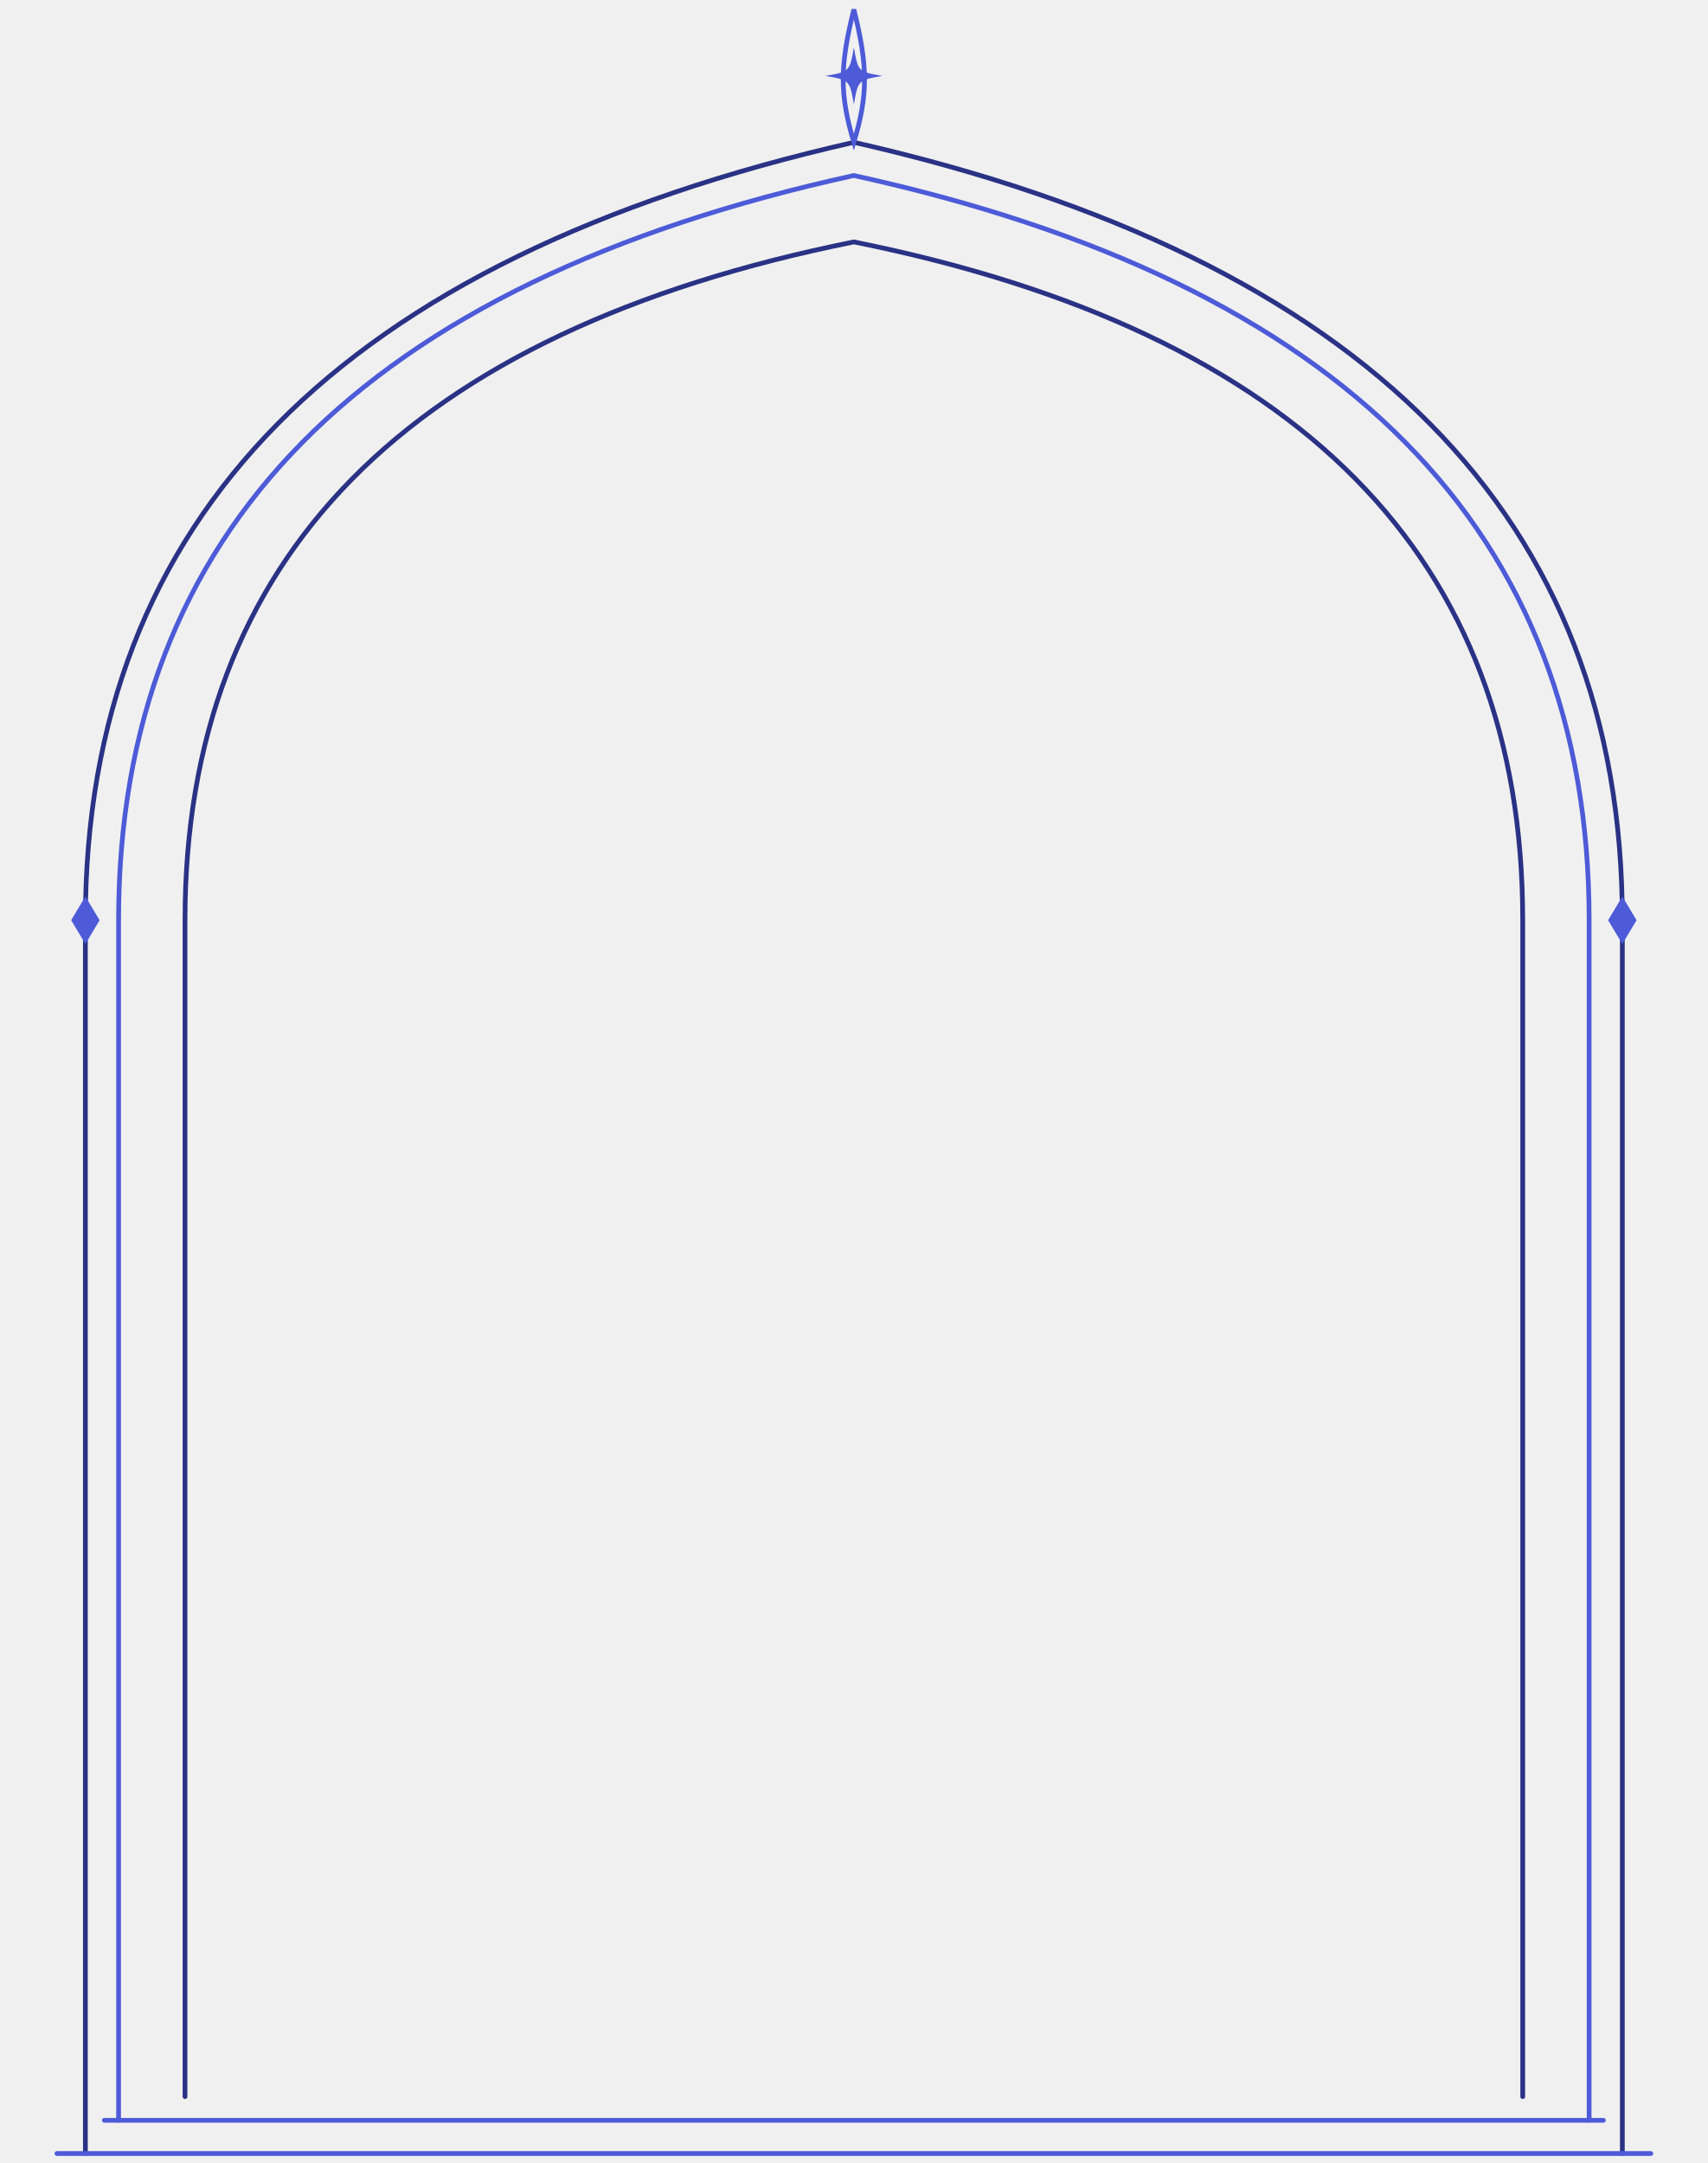
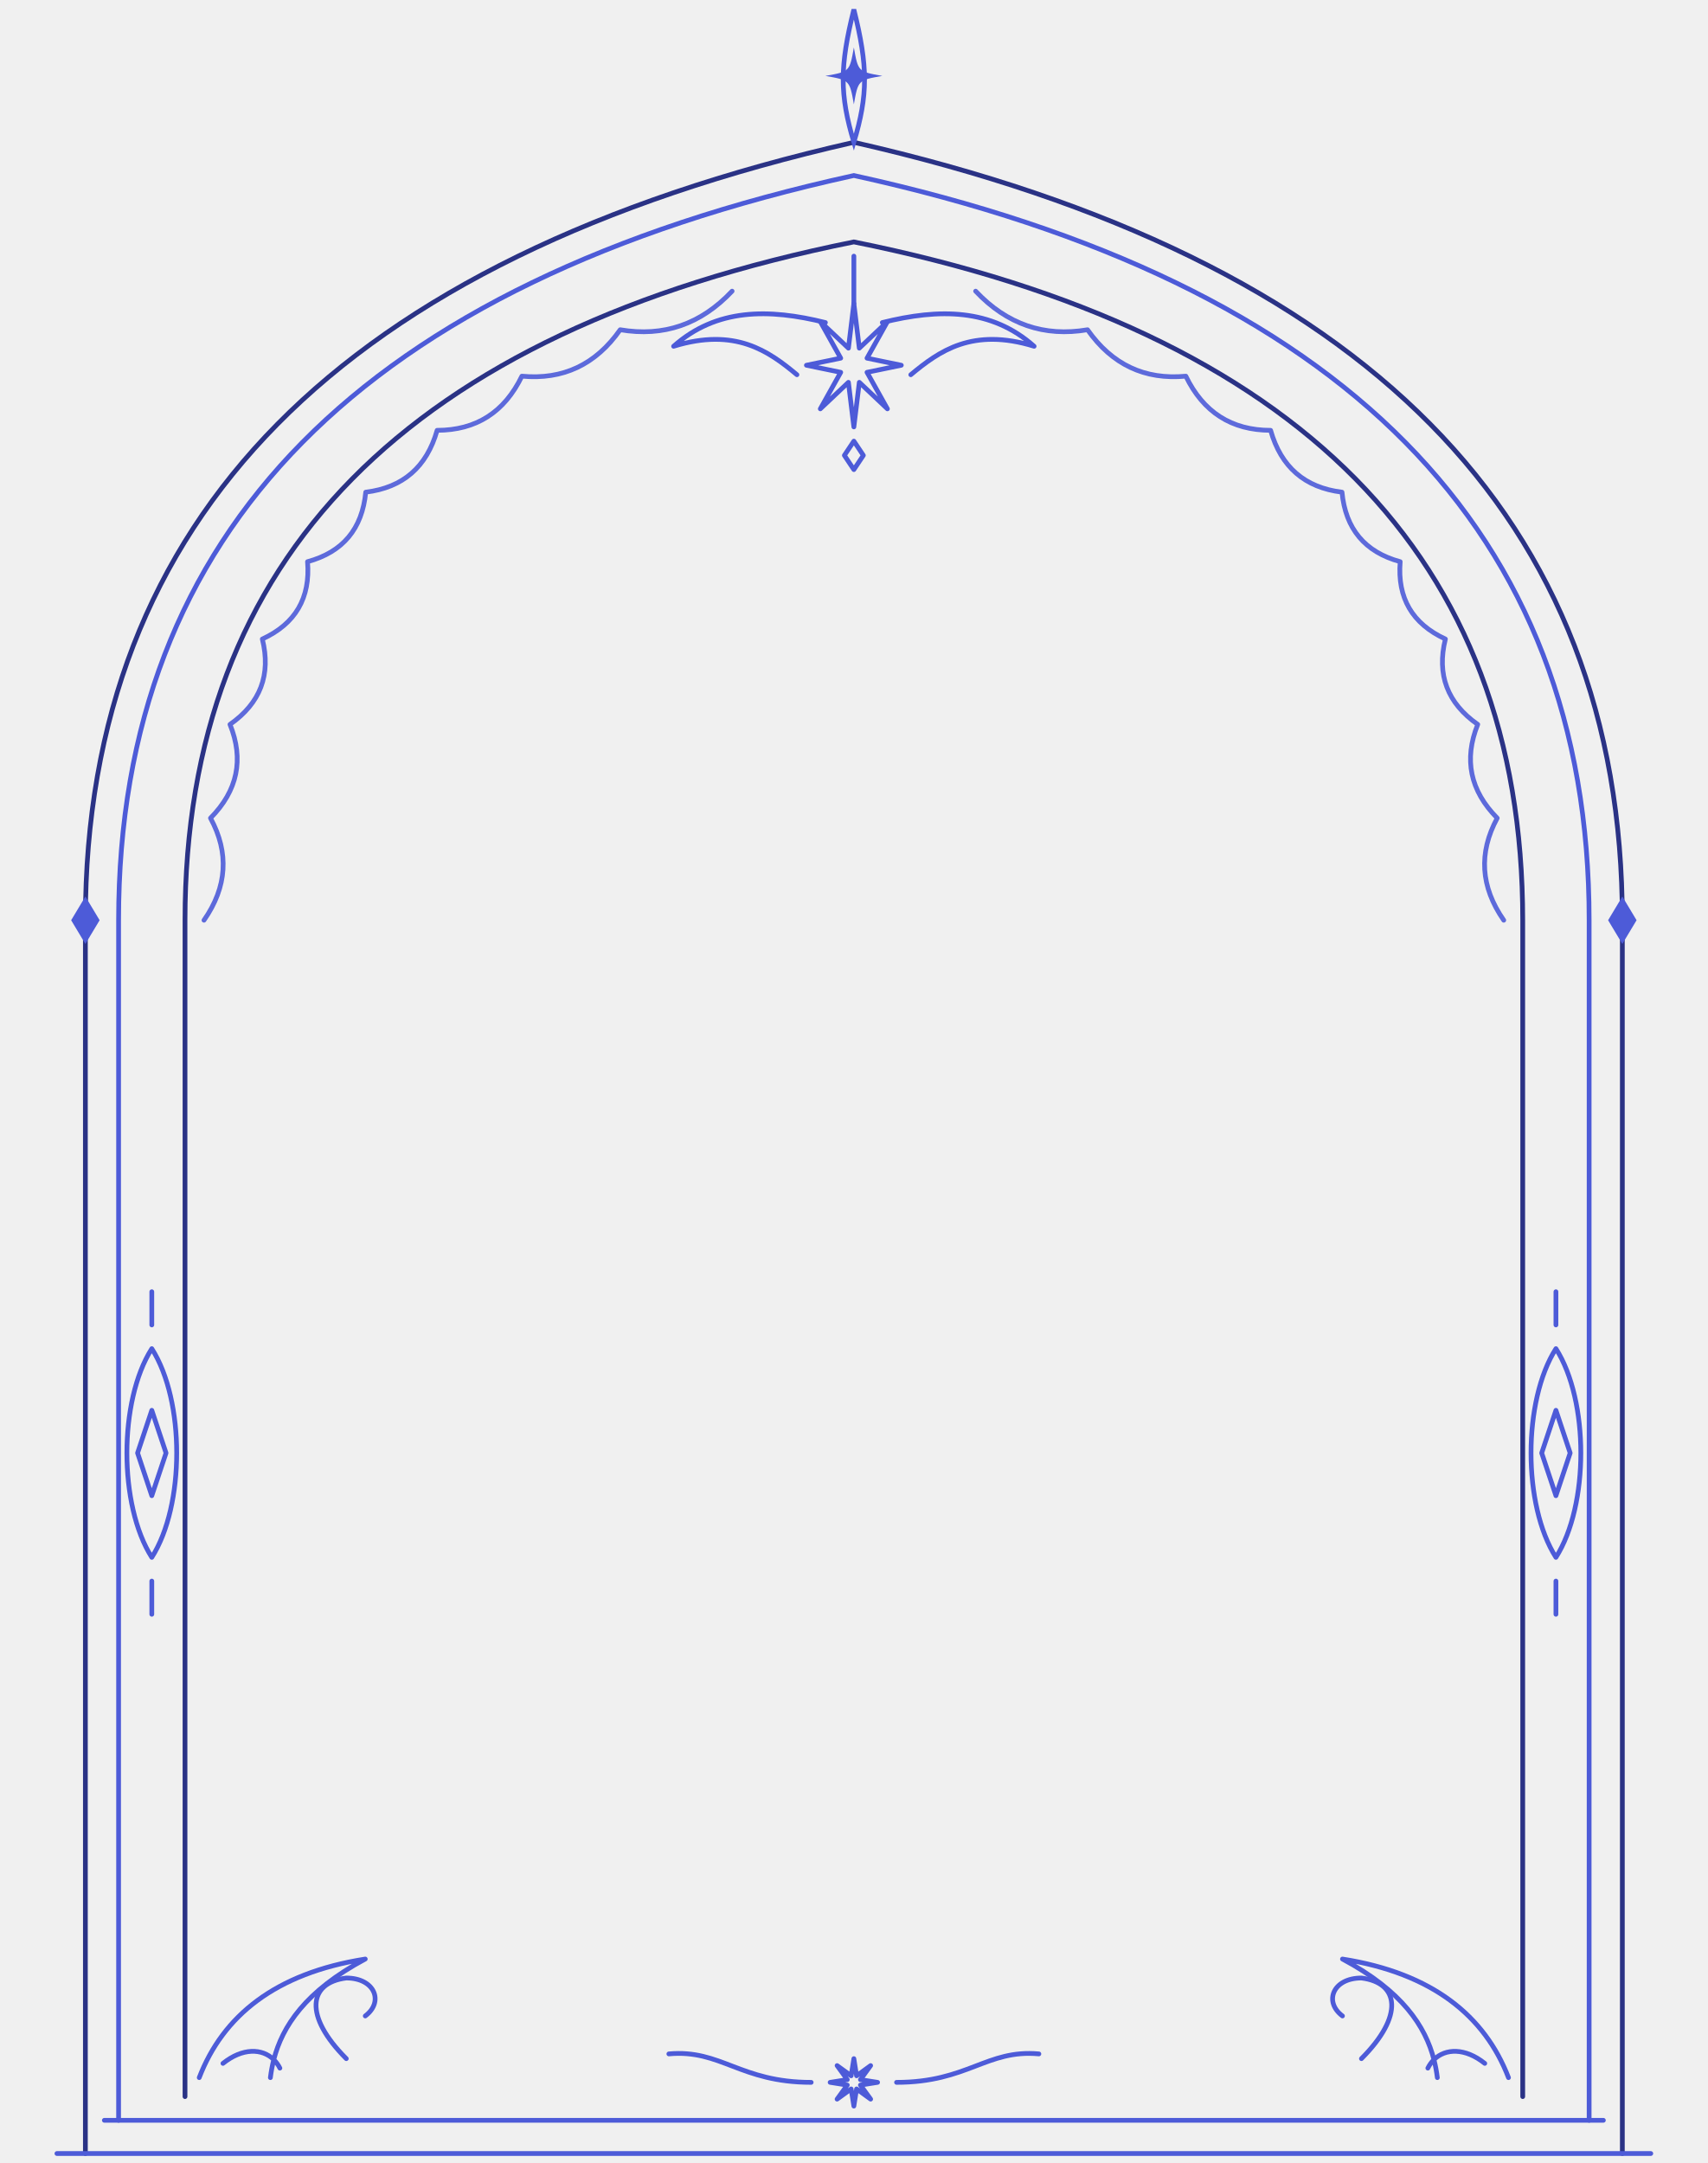
<svg xmlns="http://www.w3.org/2000/svg" width="360" height="456" viewBox="0 0 360 456" fill="none">
-   <path d="M18 454V194C18 109.2 72 54.533 180 30C288 54.533 342 109.2 342 194V454" stroke-linecap="round" stroke="#2A3285" />
-   <path d="M25 447V194C25 112 76.667 59.667 180 37C283.333 59.667 335 112 335 194V447" stroke-linecap="round" stroke="#4D5BD8" />
-   <path d="M39 442V194C39 117.6 86 69.933 180 51C274 69.933 321 117.6 321 194V442" stroke-linecap="round" stroke="#2A3285" />
-   <path d="M12 454H348M22 447H338" stroke-linecap="round" stroke="#4D5BD8" />
-   <path d="M180 30C177 20 177 14 180 2C183 14 183 20 180 30Z" stroke-linecap="round" stroke="#4D5BD8" />
-   <path d="M180 10C180.9 15.1 180.9 15.1 186 16C180.9 16.9 180.9 16.9 180 22C179.1 16.9 179.1 16.9 174 16C179.1 15.1 179.1 15.1 180 10Z" fill="#4D5BD8" />
-   <path d="M18 189L21 194L18 199L15 194L18 189ZM342 189L345 194L342 199L339 194L342 189Z" fill="#4D5BD8" />
+   <g clip-path="url(#clip0_1_2)">
+     <path d="M18 454V194C18 109.2 72 54.533 180 30C288 54.533 342 109.2 342 194V454" stroke-linecap="round" stroke="#2A3285" />
+     <path d="M25 447V194C25 112 76.667 59.667 180 37C283.333 59.667 335 112 335 194V447" stroke-linecap="round" stroke="#4D5BD8" />
+     <path d="M39 442V194C39 117.6 86 69.933 180 51C274 69.933 321 117.6 321 194V442" stroke-linecap="round" stroke="#2A3285" />
+     <path d="M12 454H348M22 447H338" stroke-linecap="round" stroke="#4D5BD8" />
+     <path d="M180 30C177 20 177 14 180 2C183 14 183 20 180 30Z" stroke-linecap="round" stroke="#4D5BD8" />
+     <path d="M180 10C180.9 15.1 180.9 15.1 186 16C180.9 16.9 180.9 16.9 180 22C179.1 16.9 179.1 16.9 174 16C179.1 15.1 179.1 15.1 180 10Z" fill="#4D5BD8" />
+     <path d="M18 189L21 194L18 199L15 194L18 189ZM342 189L345 194L342 199L339 194L342 189Z" fill="#4D5BD8" />
+     <path opacity="0.9" d="M154.33 61.382C147.749 68.367 139.886 71.078 130.74 69.516C125.587 76.861 118.68 80.124 110.017 79.303C106.336 86.906 100.379 90.713 92.146 90.722C89.953 98.46 84.937 102.805 77.098 103.758C76.358 111.503 72.269 116.389 64.831 118.414C65.456 126.065 62.28 131.5 55.301 134.719C57.166 142.229 54.893 148.23 48.482 152.721C51.455 160.107 50.086 166.69 44.375 172.47C48.345 179.795 47.887 186.971 43 194" stroke-linecap="round" stroke-linejoin="round" stroke="#4D5BD8" />
+     <path opacity="0.9" d="M205.67 61.382C212.251 68.367 220.114 71.078 229.26 69.516C234.413 76.861 241.32 80.124 249.983 79.303C253.664 86.906 259.621 90.713 267.854 90.722C270.047 98.46 275.063 102.805 282.902 103.758C283.642 111.503 287.731 116.389 295.169 118.414C294.544 126.065 297.72 131.5 304.699 134.719C302.834 142.229 305.107 148.23 311.518 152.721C308.545 160.107 309.914 166.69 315.625 172.47C311.655 179.795 312.113 186.971 317 194" stroke-linecap="round" stroke-linejoin="round" stroke="#4D5BD8" />
+     <path d="M180 54V64" stroke-linecap="round" stroke-linejoin="round" stroke="#4D5BD8" />
+     <path d="M180 64L181.148 73.397L187.071 67.808L182.772 75.508L190 77L182.772 78.492L187.071 86.192L181.148 80.603L180 90L178.852 80.603L172.929 86.192L177.228 78.492L170 77L177.228 75.508L172.929 67.808L178.852 73.397L180 64Z" stroke-linecap="round" stroke-linejoin="round" stroke="#4D5BD8" />
+     <path d="M174 68C162 65 151 65 142 73C155 69 162 74 168 79M186 68C198 65 209 65 218 73C205 69 198 74 192 79" stroke-linecap="round" stroke-linejoin="round" stroke="#4D5BD8" />
+     <path d="M180 93L182 96L180 99L178 96L180 93Z" stroke-linecap="round" stroke-linejoin="round" stroke="#4D5BD8" />
+     <path d="M32 284.32C25 295.32 25 317.32 32 328.32C39 317.32 39 295.32 32 284.32Z" stroke-linecap="round" stroke-linejoin="round" stroke="#4D5BD8" />
+     <path d="M32 272.32V279.32M32 333.32V340.32M32 297.32L35 306.32L32 315.32L29 306.32L32 297.32Z" stroke-linecap="round" stroke-linejoin="round" stroke="#4D5BD8" />
+     <path d="M328 284.32C321 295.32 321 317.32 328 328.32C335 317.32 335 295.32 328 284.32Z" stroke-linecap="round" stroke-linejoin="round" stroke="#4D5BD8" />
+     <path d="M328 272.32V279.32M328 333.32V340.32M328 297.32L331 306.32L328 315.32L325 306.32L328 297.32Z" stroke-linecap="round" stroke-linejoin="round" stroke="#4D5BD8" />
+     <path d="M42 438C47 425 58 416 77 413C64.329 419.758 59.508 427.229 57.713 434.208M57.713 434.208C57.383 435.491 57.155 436.758 57 438M57.713 434.208C55.275 431.804 51.138 431.69 47 435M57.713 434.208C58.221 434.709 58.655 435.31 59 436M318 438C313 425 302 416 283 413C295.671 419.758 300.492 427.229 302.287 434.208M302.287 434.208C302.617 435.491 302.845 436.758 303 438M302.287 434.208C304.725 431.804 308.862 431.69 313 435M302.287 434.208C301.779 434.709 301.345 435.31 301 436" stroke-linecap="round" stroke-linejoin="round" stroke="#4D5BD8" />
+     <path d="M73 434C64 425 65 418 73 417C79 417 81 422 77 425M287 434C296 425 295 418 287 417C281 417 279 422 283 425" stroke-linecap="round" stroke-linejoin="round" stroke="#4D5BD8" />
+     <path d="M180 434L180.574 437.614L183.536 435.464L181.386 438.426L185 439L181.386 439.574L183.536 442.536L180.574 440.386L180 444L179.426 440.386L176.464 442.536L178.614 439.574L175 439L178.614 438.426L176.464 435.464L179.426 437.614L180 434Z" stroke-linecap="round" stroke-linejoin="round" stroke="#4D5BD8" />
+     <path d="M171 439C156 439 152 432 141 433M189 439C204 439 208 432 219 433" stroke-linecap="round" stroke-linejoin="round" stroke="#4D5BD8" />
+   </g>
+   <defs>
+     <clipPath id="clip0_1_2">
+       <rect width="360" height="456" fill="white" />
+     </clipPath>
+   </defs>
</svg>
